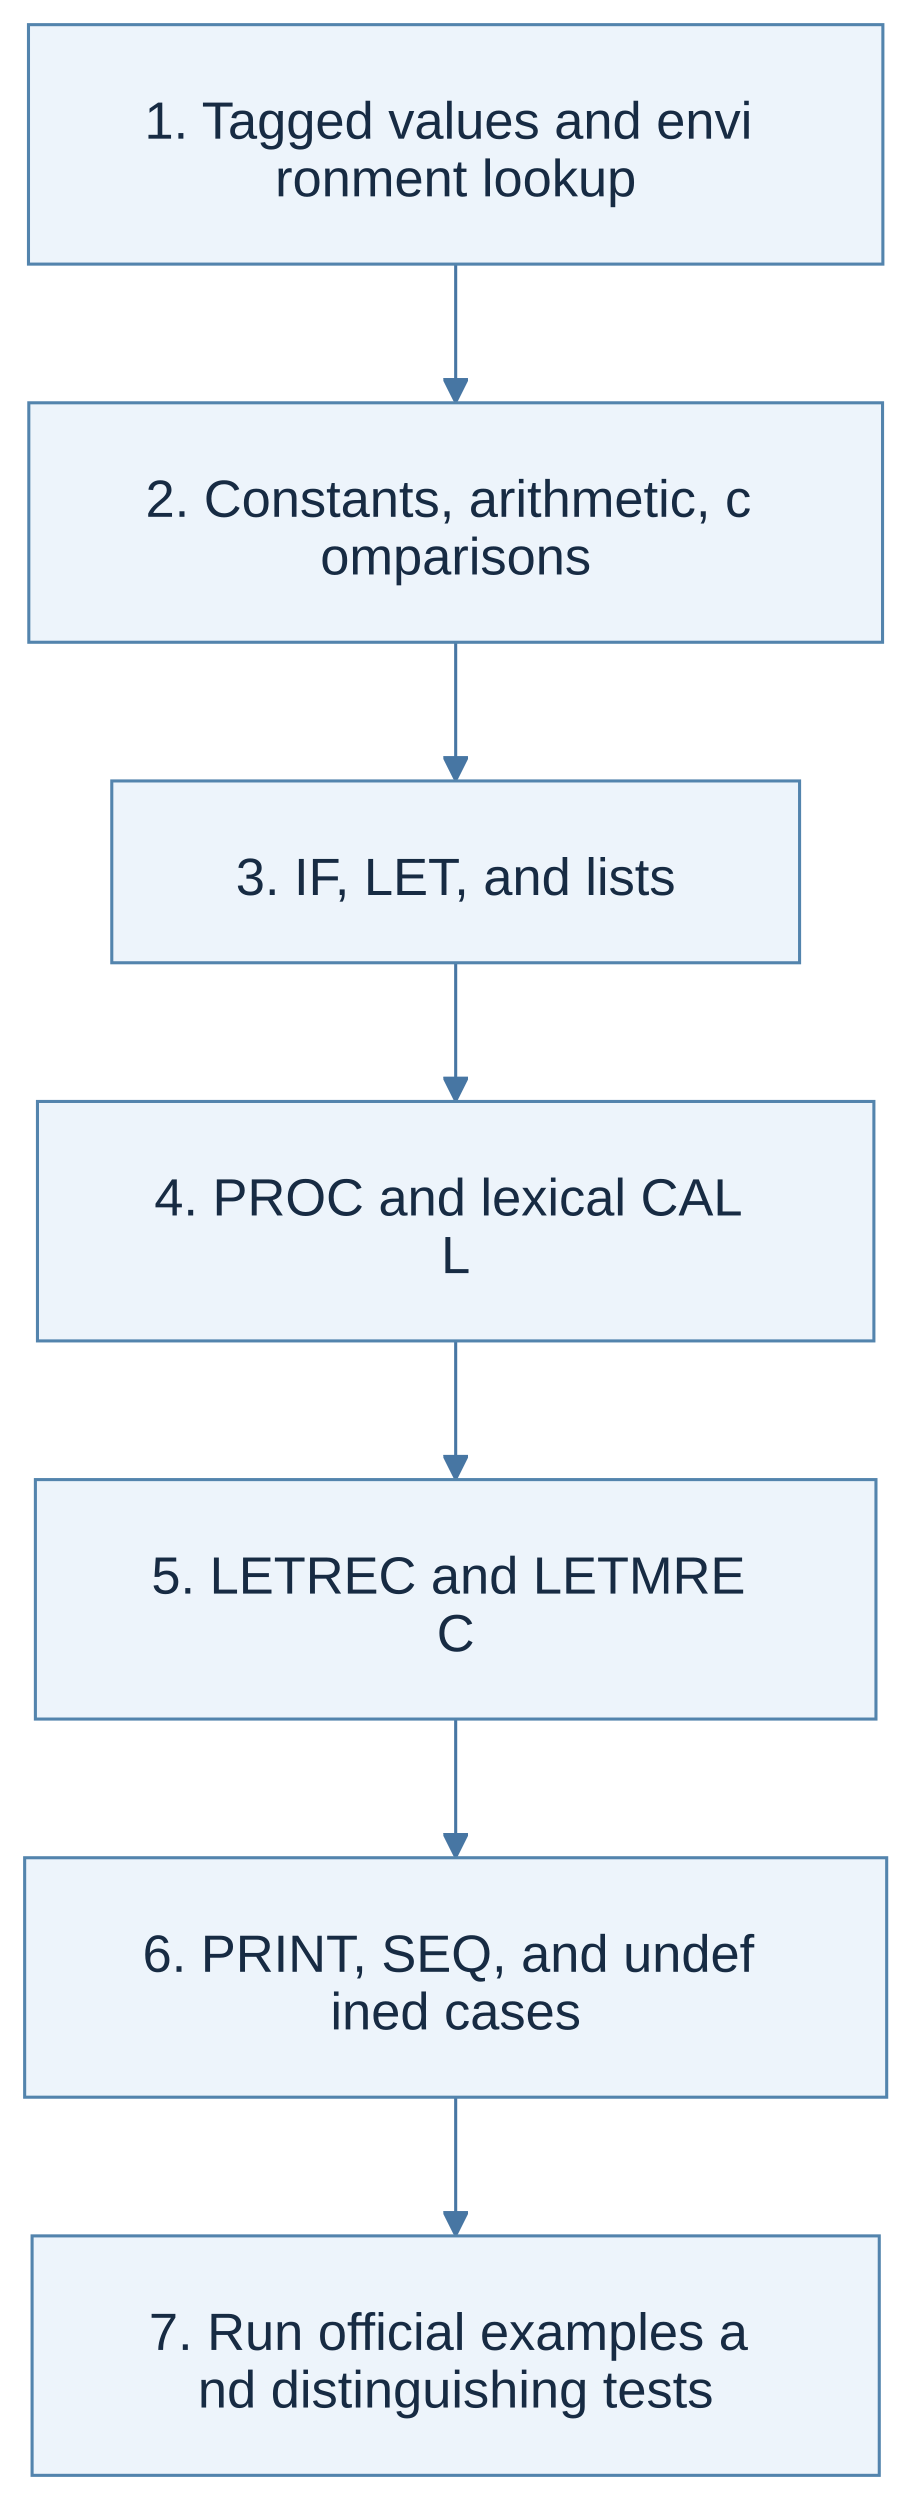
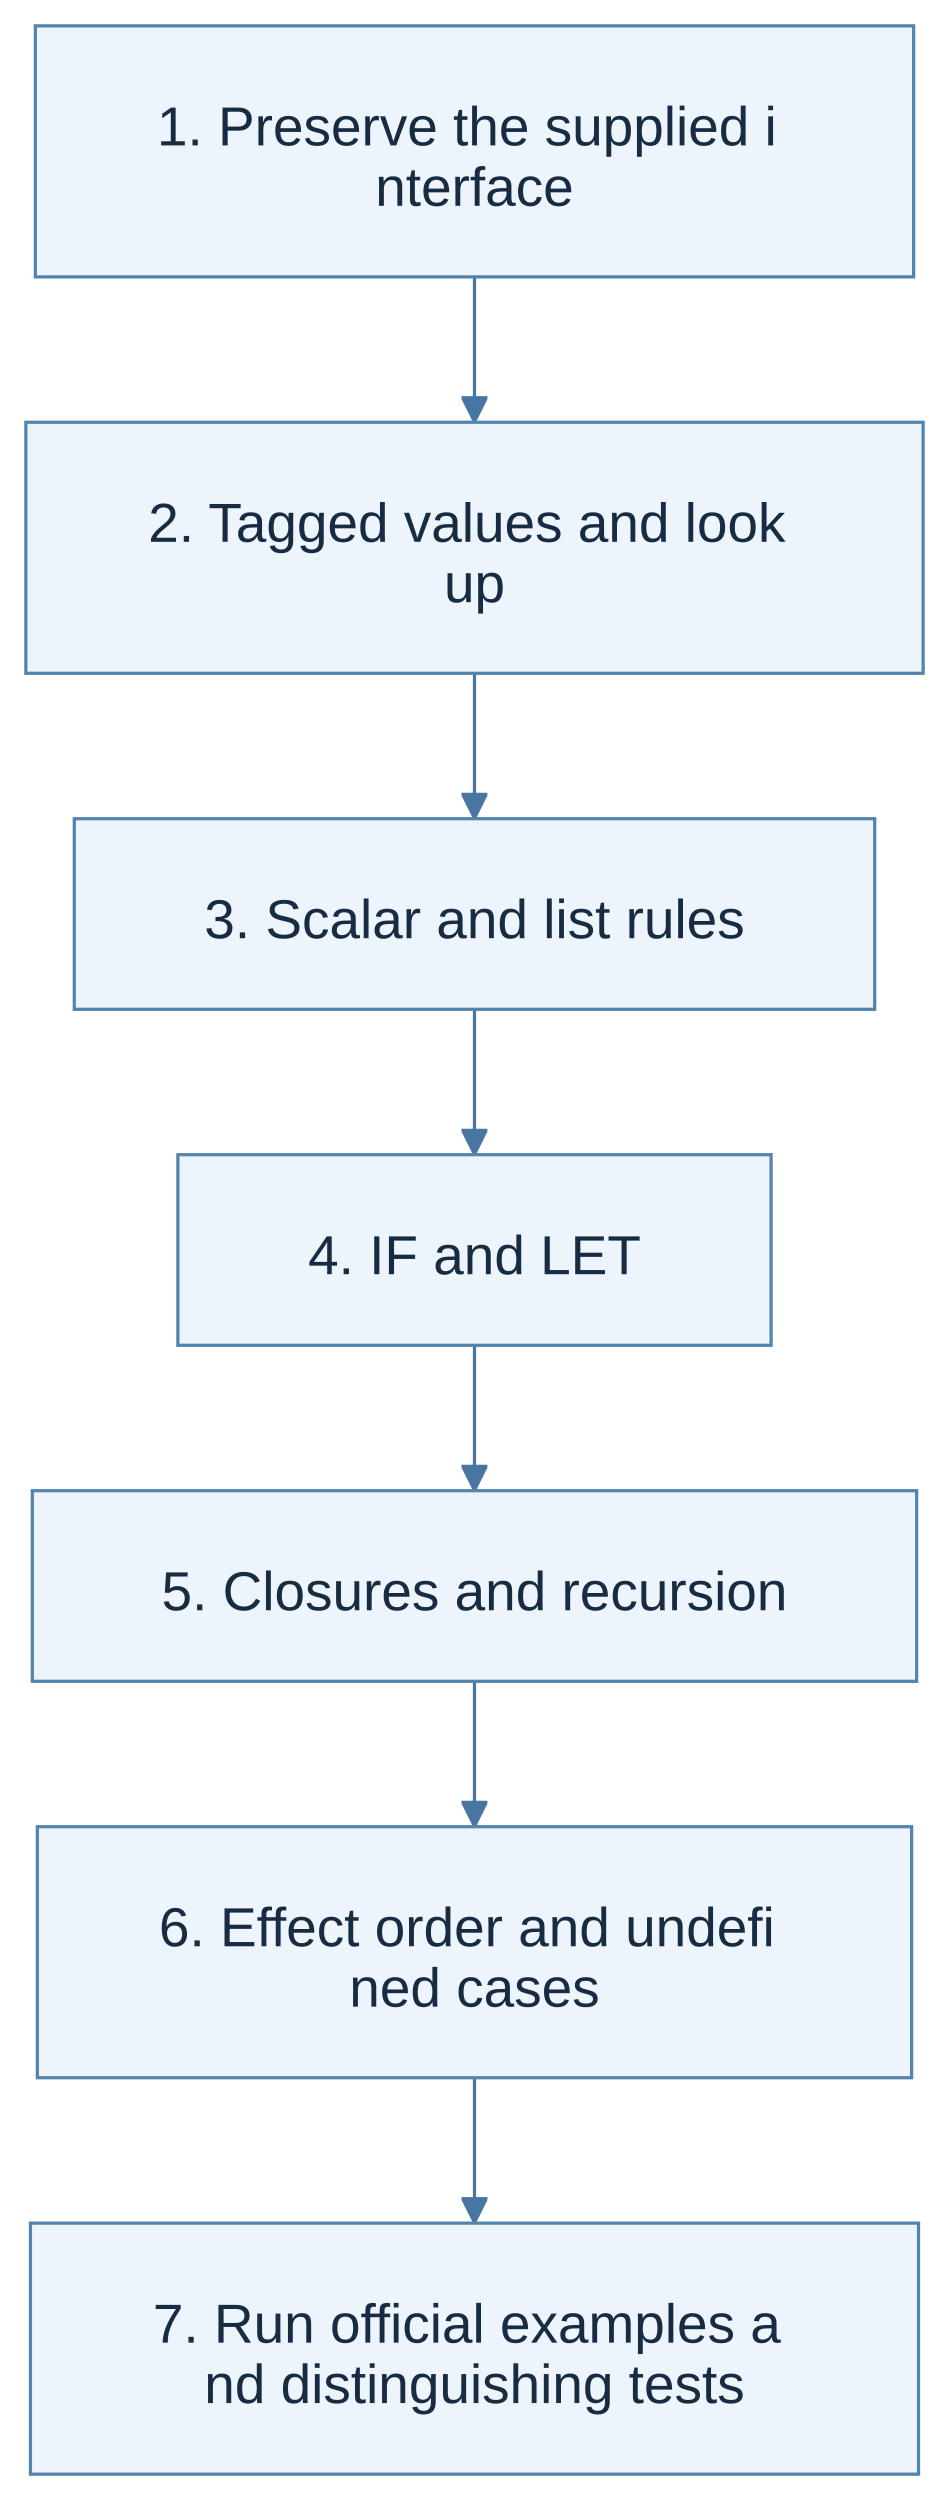
- <svg xmlns="http://www.w3.org/2000/svg" id="diagram25" width="295.715" class="flowchart" style="max-width: 295.715px;" viewBox="0 0 295.715 811.2" role="graphics-document document" aria-roledescription="flowchart-v2" aria-describedby="chart-desc-diagram25" aria-labelledby="chart-title-diagram25" height="811.2">
-   <style>#diagram25{font-family:Arial,sans-serif;font-size:17px;fill:#172b43;}@keyframes edge-animation-frame{from{stroke-dashoffset:0;}}@keyframes dash{to{stroke-dashoffset:0;}}#diagram25 .edge-animation-slow{stroke-dasharray:9,5!important;stroke-dashoffset:900;animation:dash 50s linear infinite;stroke-linecap:round;}#diagram25 .edge-animation-fast{stroke-dasharray:9,5!important;stroke-dashoffset:900;animation:dash 20s linear infinite;stroke-linecap:round;}#diagram25 .error-icon{fill:#f5f8fc;}#diagram25 .error-text{fill:#0a0703;stroke:#0a0703;}#diagram25 .edge-thickness-normal{stroke-width:1px;}#diagram25 .edge-thickness-thick{stroke-width:3.5px;}#diagram25 .edge-pattern-solid{stroke-dasharray:0;}#diagram25 .edge-thickness-invisible{stroke-width:0;fill:none;}#diagram25 .edge-pattern-dashed{stroke-dasharray:3;}#diagram25 .edge-pattern-dotted{stroke-dasharray:2;}#diagram25 .marker{fill:#4776a3;stroke:#4776a3;}#diagram25 .marker.cross{stroke:#4776a3;}#diagram25 svg{font-family:Arial,sans-serif;font-size:17px;}#diagram25 p{margin:0;}#diagram25 .label{font-family:Arial,sans-serif;color:#172b43;}#diagram25 .cluster-label text{fill:#0a0703;}#diagram25 .cluster-label span{color:#0a0703;}#diagram25 .cluster-label span p{background-color:transparent;}#diagram25 .label text,#diagram25 span{fill:#172b43;color:#172b43;}#diagram25 .node rect,#diagram25 .node circle,#diagram25 .node ellipse,#diagram25 .node polygon,#diagram25 .node path{fill:#edf4fb;stroke:#5384ad;stroke-width:1px;}#diagram25 .rough-node .label text,#diagram25 .node .label text,#diagram25 .image-shape .label,#diagram25 .icon-shape .label{text-anchor:middle;}#diagram25 .node .katex path{fill:#000;stroke:#000;stroke-width:1px;}#diagram25 .rough-node .label,#diagram25 .node .label,#diagram25 .image-shape .label,#diagram25 .icon-shape .label{text-align:center;}#diagram25 .node.clickable{cursor:pointer;}#diagram25 .root .anchor path{fill:#4776a3!important;stroke-width:0;stroke:#4776a3;}#diagram25 .arrowheadPath{fill:#0b0b0b;}#diagram25 .edgePath .path{stroke:#4776a3;stroke-width:2.0px;}#diagram25 .flowchart-link{stroke:#4776a3;fill:none;}#diagram25 .edgeLabel{background-color:#d7eafb;text-align:center;}#diagram25 .edgeLabel p{background-color:#d7eafb;}#diagram25 .edgeLabel rect{opacity:0.5;background-color:#d7eafb;fill:#d7eafb;}#diagram25 .labelBkg{background-color:rgba(215, 234, 251, 0.5);}#diagram25 .cluster rect{fill:#f5f8fc;stroke:hsl(214.286, 13.846%, 87.451%);stroke-width:1px;}#diagram25 .cluster text{fill:#0a0703;}#diagram25 .cluster span{color:#0a0703;}#diagram25 div.mermaidTooltip{position:absolute;text-align:center;max-width:200px;padding:2px;font-family:Arial,sans-serif;font-size:12px;background:#f5f8fc;border:1px solid hsl(214.286, 13.846%, 87.451%);border-radius:2px;pointer-events:none;z-index:100;}#diagram25 .flowchartTitleText{text-anchor:middle;font-size:18px;fill:#172b43;}#diagram25 rect.text{fill:none;stroke-width:0;}#diagram25 .icon-shape,#diagram25 .image-shape{background-color:#d7eafb;text-align:center;}#diagram25 .icon-shape p,#diagram25 .image-shape p{background-color:#d7eafb;padding:2px;}#diagram25 .icon-shape rect,#diagram25 .image-shape rect{opacity:0.5;background-color:#d7eafb;fill:#d7eafb;}#diagram25 .label-icon{display:inline-block;height:1em;overflow:visible;vertical-align:-0.125em;}#diagram25 .node .label-icon path{fill:currentColor;stroke:revert;stroke-width:revert;}#diagram25 :root{--mermaid-font-family:Arial,sans-serif;}</style>
+ <svg xmlns="http://www.w3.org/2000/svg" id="diagram80" width="293.727" class="flowchart" style="max-width: 293.727px;" viewBox="0 0 293.727 773.8" role="graphics-document document" aria-roledescription="flowchart-v2" aria-describedby="chart-desc-diagram80" aria-labelledby="chart-title-diagram80" height="773.8">
+   <style>#diagram80{font-family:Arial,sans-serif;font-size:17px;fill:#172b43;}@keyframes edge-animation-frame{from{stroke-dashoffset:0;}}@keyframes dash{to{stroke-dashoffset:0;}}#diagram80 .edge-animation-slow{stroke-dasharray:9,5!important;stroke-dashoffset:900;animation:dash 50s linear infinite;stroke-linecap:round;}#diagram80 .edge-animation-fast{stroke-dasharray:9,5!important;stroke-dashoffset:900;animation:dash 20s linear infinite;stroke-linecap:round;}#diagram80 .error-icon{fill:#f5f8fc;}#diagram80 .error-text{fill:#0a0703;stroke:#0a0703;}#diagram80 .edge-thickness-normal{stroke-width:1px;}#diagram80 .edge-thickness-thick{stroke-width:3.5px;}#diagram80 .edge-pattern-solid{stroke-dasharray:0;}#diagram80 .edge-thickness-invisible{stroke-width:0;fill:none;}#diagram80 .edge-pattern-dashed{stroke-dasharray:3;}#diagram80 .edge-pattern-dotted{stroke-dasharray:2;}#diagram80 .marker{fill:#4776a3;stroke:#4776a3;}#diagram80 .marker.cross{stroke:#4776a3;}#diagram80 svg{font-family:Arial,sans-serif;font-size:17px;}#diagram80 p{margin:0;}#diagram80 .label{font-family:Arial,sans-serif;color:#172b43;}#diagram80 .cluster-label text{fill:#0a0703;}#diagram80 .cluster-label span{color:#0a0703;}#diagram80 .cluster-label span p{background-color:transparent;}#diagram80 .label text,#diagram80 span{fill:#172b43;color:#172b43;}#diagram80 .node rect,#diagram80 .node circle,#diagram80 .node ellipse,#diagram80 .node polygon,#diagram80 .node path{fill:#edf4fb;stroke:#5384ad;stroke-width:1px;}#diagram80 .rough-node .label text,#diagram80 .node .label text,#diagram80 .image-shape .label,#diagram80 .icon-shape .label{text-anchor:middle;}#diagram80 .node .katex path{fill:#000;stroke:#000;stroke-width:1px;}#diagram80 .rough-node .label,#diagram80 .node .label,#diagram80 .image-shape .label,#diagram80 .icon-shape .label{text-align:center;}#diagram80 .node.clickable{cursor:pointer;}#diagram80 .root .anchor path{fill:#4776a3!important;stroke-width:0;stroke:#4776a3;}#diagram80 .arrowheadPath{fill:#0b0b0b;}#diagram80 .edgePath .path{stroke:#4776a3;stroke-width:2.0px;}#diagram80 .flowchart-link{stroke:#4776a3;fill:none;}#diagram80 .edgeLabel{background-color:#d7eafb;text-align:center;}#diagram80 .edgeLabel p{background-color:#d7eafb;}#diagram80 .edgeLabel rect{opacity:0.5;background-color:#d7eafb;fill:#d7eafb;}#diagram80 .labelBkg{background-color:rgba(215, 234, 251, 0.5);}#diagram80 .cluster rect{fill:#f5f8fc;stroke:hsl(214.286, 13.846%, 87.451%);stroke-width:1px;}#diagram80 .cluster text{fill:#0a0703;}#diagram80 .cluster span{color:#0a0703;}#diagram80 div.mermaidTooltip{position:absolute;text-align:center;max-width:200px;padding:2px;font-family:Arial,sans-serif;font-size:12px;background:#f5f8fc;border:1px solid hsl(214.286, 13.846%, 87.451%);border-radius:2px;pointer-events:none;z-index:100;}#diagram80 .flowchartTitleText{text-anchor:middle;font-size:18px;fill:#172b43;}#diagram80 rect.text{fill:none;stroke-width:0;}#diagram80 .icon-shape,#diagram80 .image-shape{background-color:#d7eafb;text-align:center;}#diagram80 .icon-shape p,#diagram80 .image-shape p{background-color:#d7eafb;padding:2px;}#diagram80 .icon-shape rect,#diagram80 .image-shape rect{opacity:0.5;background-color:#d7eafb;fill:#d7eafb;}#diagram80 .label-icon{display:inline-block;height:1em;overflow:visible;vertical-align:-0.125em;}#diagram80 .node .label-icon path{fill:currentColor;stroke:revert;stroke-width:revert;}#diagram80 :root{--mermaid-font-family:Arial,sans-serif;}</style>
  <g>
-     <marker id="diagram25_flowchart-v2-pointEnd" class="marker flowchart-v2" viewBox="0 0 10 10" refX="5" refY="5" markerUnits="userSpaceOnUse" markerWidth="8" markerHeight="8" orient="auto">
+     <marker id="diagram80_flowchart-v2-pointEnd" class="marker flowchart-v2" viewBox="0 0 10 10" refX="5" refY="5" markerUnits="userSpaceOnUse" markerWidth="8" markerHeight="8" orient="auto">
      <path d="M 0 0 L 10 5 L 0 10 z" class="arrowMarkerPath" style="stroke-width: 1; stroke-dasharray: 1, 0;" />
    </marker>
-     <marker id="diagram25_flowchart-v2-pointStart" class="marker flowchart-v2" viewBox="0 0 10 10" refX="4.5" refY="5" markerUnits="userSpaceOnUse" markerWidth="8" markerHeight="8" orient="auto">
+     <marker id="diagram80_flowchart-v2-pointStart" class="marker flowchart-v2" viewBox="0 0 10 10" refX="4.5" refY="5" markerUnits="userSpaceOnUse" markerWidth="8" markerHeight="8" orient="auto">
      <path d="M 0 5 L 10 10 L 10 0 z" class="arrowMarkerPath" style="stroke-width: 1; stroke-dasharray: 1, 0;" />
    </marker>
-     <marker id="diagram25_flowchart-v2-circleEnd" class="marker flowchart-v2" viewBox="0 0 10 10" refX="11" refY="5" markerUnits="userSpaceOnUse" markerWidth="11" markerHeight="11" orient="auto">
+     <marker id="diagram80_flowchart-v2-circleEnd" class="marker flowchart-v2" viewBox="0 0 10 10" refX="11" refY="5" markerUnits="userSpaceOnUse" markerWidth="11" markerHeight="11" orient="auto">
      <circle cx="5" cy="5" r="5" class="arrowMarkerPath" style="stroke-width: 1; stroke-dasharray: 1, 0;" />
    </marker>
-     <marker id="diagram25_flowchart-v2-circleStart" class="marker flowchart-v2" viewBox="0 0 10 10" refX="-1" refY="5" markerUnits="userSpaceOnUse" markerWidth="11" markerHeight="11" orient="auto">
+     <marker id="diagram80_flowchart-v2-circleStart" class="marker flowchart-v2" viewBox="0 0 10 10" refX="-1" refY="5" markerUnits="userSpaceOnUse" markerWidth="11" markerHeight="11" orient="auto">
      <circle cx="5" cy="5" r="5" class="arrowMarkerPath" style="stroke-width: 1; stroke-dasharray: 1, 0;" />
    </marker>
-     <marker id="diagram25_flowchart-v2-crossEnd" class="marker cross flowchart-v2" viewBox="0 0 11 11" refX="12" refY="5.2" markerUnits="userSpaceOnUse" markerWidth="11" markerHeight="11" orient="auto">
+     <marker id="diagram80_flowchart-v2-crossEnd" class="marker cross flowchart-v2" viewBox="0 0 11 11" refX="12" refY="5.2" markerUnits="userSpaceOnUse" markerWidth="11" markerHeight="11" orient="auto">
      <path d="M 1,1 l 9,9 M 10,1 l -9,9" class="arrowMarkerPath" style="stroke-width: 2; stroke-dasharray: 1, 0;" />
    </marker>
-     <marker id="diagram25_flowchart-v2-crossStart" class="marker cross flowchart-v2" viewBox="0 0 11 11" refX="-1" refY="5.2" markerUnits="userSpaceOnUse" markerWidth="11" markerHeight="11" orient="auto">
+     <marker id="diagram80_flowchart-v2-crossStart" class="marker cross flowchart-v2" viewBox="0 0 11 11" refX="-1" refY="5.2" markerUnits="userSpaceOnUse" markerWidth="11" markerHeight="11" orient="auto">
      <path d="M 1,1 l 9,9 M 10,1 l -9,9" class="arrowMarkerPath" style="stroke-width: 2; stroke-dasharray: 1, 0;" />
    </marker>
    <g class="root">
      <g class="clusters" />
      <g class="edgePaths">
-         <path d="M147.858,85.7L147.858,89.45C147.858,93.2,147.858,100.7,147.858,107.533C147.858,114.367,147.858,120.533,147.858,123.617L147.858,126.7" id="L_A_B_0" class="edge-thickness-normal edge-pattern-solid edge-thickness-normal edge-pattern-solid flowchart-link" style=";" data-edge="true" data-et="edge" data-id="L_A_B_0" data-points="W3sieCI6MTQ3Ljg1NzY2NjAxNTYyNSwieSI6ODUuNjk5OTk2OTQ4MjQyMTl9LHsieCI6MTQ3Ljg1NzY2NjAxNTYyNSwieSI6MTA4LjE5OTk5Njk0ODI0MjE5fSx7IngiOjE0Ny44NTc2NjYwMTU2MjUsInkiOjEzMC42OTk5OTY5NDgyNDIyfV0=" marker-end="url(#diagram25_flowchart-v2-pointEnd)" />
-         <path d="M147.858,208.4L147.858,212.15C147.858,215.9,147.858,223.4,147.858,230.233C147.858,237.067,147.858,243.233,147.858,246.317L147.858,249.4" id="L_B_C_0" class="edge-thickness-normal edge-pattern-solid edge-thickness-normal edge-pattern-solid flowchart-link" style=";" data-edge="true" data-et="edge" data-id="L_B_C_0" data-points="W3sieCI6MTQ3Ljg1NzY2NjAxNTYyNSwieSI6MjA4LjM5OTk5Mzg5NjQ4NDM4fSx7IngiOjE0Ny44NTc2NjYwMTU2MjUsInkiOjIzMC44OTk5OTM4OTY0ODQzOH0seyJ4IjoxNDcuODU3NjY2MDE1NjI1LCJ5IjoyNTMuMzk5OTkzODk2NDg0Mzh9XQ==" marker-end="url(#diagram25_flowchart-v2-pointEnd)" />
-         <path d="M147.858,312.4L147.858,316.15C147.858,319.9,147.858,327.4,147.858,334.233C147.858,341.067,147.858,347.233,147.858,350.317L147.858,353.4" id="L_C_D_0" class="edge-thickness-normal edge-pattern-solid edge-thickness-normal edge-pattern-solid flowchart-link" style=";" data-edge="true" data-et="edge" data-id="L_C_D_0" data-points="W3sieCI6MTQ3Ljg1NzY2NjAxNTYyNSwieSI6MzEyLjM5OTk5Mzg5NjQ4NDR9LHsieCI6MTQ3Ljg1NzY2NjAxNTYyNSwieSI6MzM0Ljg5OTk5Mzg5NjQ4NDR9LHsieCI6MTQ3Ljg1NzY2NjAxNTYyNSwieSI6MzU3LjM5OTk5Mzg5NjQ4NDR9XQ==" marker-end="url(#diagram25_flowchart-v2-pointEnd)" />
-         <path d="M147.858,435.1L147.858,438.85C147.858,442.6,147.858,450.1,147.858,456.933C147.858,463.767,147.858,469.933,147.858,473.017L147.858,476.1" id="L_D_E_0" class="edge-thickness-normal edge-pattern-solid edge-thickness-normal edge-pattern-solid flowchart-link" style=";" data-edge="true" data-et="edge" data-id="L_D_E_0" data-points="W3sieCI6MTQ3Ljg1NzY2NjAxNTYyNSwieSI6NDM1LjA5OTk5MDg0NDcyNjU2fSx7IngiOjE0Ny44NTc2NjYwMTU2MjUsInkiOjQ1Ny41OTk5OTA4NDQ3MjY1Nn0seyJ4IjoxNDcuODU3NjY2MDE1NjI1LCJ5Ijo0ODAuMDk5OTkwODQ0NzI2NTZ9XQ==" marker-end="url(#diagram25_flowchart-v2-pointEnd)" />
-         <path d="M147.858,557.8L147.858,561.55C147.858,565.3,147.858,572.8,147.858,579.633C147.858,586.467,147.858,592.633,147.858,595.717L147.858,598.8" id="L_E_F_0" class="edge-thickness-normal edge-pattern-solid edge-thickness-normal edge-pattern-solid flowchart-link" style=";" data-edge="true" data-et="edge" data-id="L_E_F_0" data-points="W3sieCI6MTQ3Ljg1NzY2NjAxNTYyNSwieSI6NTU3Ljc5OTk4Nzc5Mjk2ODh9LHsieCI6MTQ3Ljg1NzY2NjAxNTYyNSwieSI6NTgwLjI5OTk4Nzc5Mjk2ODh9LHsieCI6MTQ3Ljg1NzY2NjAxNTYyNSwieSI6NjAyLjc5OTk4Nzc5Mjk2ODh9XQ==" marker-end="url(#diagram25_flowchart-v2-pointEnd)" />
-         <path d="M147.858,680.5L147.858,684.25C147.858,688,147.858,695.5,147.858,702.333C147.858,709.167,147.858,715.333,147.858,718.417L147.858,721.5" id="L_F_G_0" class="edge-thickness-normal edge-pattern-solid edge-thickness-normal edge-pattern-solid flowchart-link" style=";" data-edge="true" data-et="edge" data-id="L_F_G_0" data-points="W3sieCI6MTQ3Ljg1NzY2NjAxNTYyNSwieSI6NjgwLjQ5OTk4NDc0MTIxMDl9LHsieCI6MTQ3Ljg1NzY2NjAxNTYyNSwieSI6NzAyLjk5OTk4NDc0MTIxMDl9LHsieCI6MTQ3Ljg1NzY2NjAxNTYyNSwieSI6NzI1LjQ5OTk4NDc0MTIxMDl9XQ==" marker-end="url(#diagram25_flowchart-v2-pointEnd)" />
+         <path d="M146.863,85.7L146.863,89.45C146.863,93.2,146.863,100.7,146.863,107.533C146.863,114.367,146.863,120.533,146.863,123.617L146.863,126.7" id="L_A_B_0" class="edge-thickness-normal edge-pattern-solid edge-thickness-normal edge-pattern-solid flowchart-link" style=";" data-edge="true" data-et="edge" data-id="L_A_B_0" data-points="W3sieCI6MTQ2Ljg2MzI4MTI1LCJ5Ijo4NS42OTk5OTY5NDgyNDIxOX0seyJ4IjoxNDYuODYzMjgxMjUsInkiOjEwOC4xOTk5OTY5NDgyNDIxOX0seyJ4IjoxNDYuODYzMjgxMjUsInkiOjEzMC42OTk5OTY5NDgyNDIyfV0=" marker-end="url(#diagram80_flowchart-v2-pointEnd)" />
+         <path d="M146.863,208.4L146.863,212.15C146.863,215.9,146.863,223.4,146.863,230.233C146.863,237.067,146.863,243.233,146.863,246.317L146.863,249.4" id="L_B_C_0" class="edge-thickness-normal edge-pattern-solid edge-thickness-normal edge-pattern-solid flowchart-link" style=";" data-edge="true" data-et="edge" data-id="L_B_C_0" data-points="W3sieCI6MTQ2Ljg2MzI4MTI1LCJ5IjoyMDguMzk5OTkzODk2NDg0Mzh9LHsieCI6MTQ2Ljg2MzI4MTI1LCJ5IjoyMzAuODk5OTkzODk2NDg0Mzh9LHsieCI6MTQ2Ljg2MzI4MTI1LCJ5IjoyNTMuMzk5OTkzODk2NDg0Mzh9XQ==" marker-end="url(#diagram80_flowchart-v2-pointEnd)" />
+         <path d="M146.863,312.4L146.863,316.15C146.863,319.9,146.863,327.4,146.863,334.233C146.863,341.067,146.863,347.233,146.863,350.317L146.863,353.4" id="L_C_D_0" class="edge-thickness-normal edge-pattern-solid edge-thickness-normal edge-pattern-solid flowchart-link" style=";" data-edge="true" data-et="edge" data-id="L_C_D_0" data-points="W3sieCI6MTQ2Ljg2MzI4MTI1LCJ5IjozMTIuMzk5OTkzODk2NDg0NH0seyJ4IjoxNDYuODYzMjgxMjUsInkiOjMzNC44OTk5OTM4OTY0ODQ0fSx7IngiOjE0Ni44NjMyODEyNSwieSI6MzU3LjM5OTk5Mzg5NjQ4NDR9XQ==" marker-end="url(#diagram80_flowchart-v2-pointEnd)" />
+         <path d="M146.863,416.4L146.863,420.15C146.863,423.9,146.863,431.4,146.863,438.233C146.863,445.067,146.863,451.233,146.863,454.317L146.863,457.4" id="L_D_E_0" class="edge-thickness-normal edge-pattern-solid edge-thickness-normal edge-pattern-solid flowchart-link" style=";" data-edge="true" data-et="edge" data-id="L_D_E_0" data-points="W3sieCI6MTQ2Ljg2MzI4MTI1LCJ5Ijo0MTYuMzk5OTkzODk2NDg0NH0seyJ4IjoxNDYuODYzMjgxMjUsInkiOjQzOC44OTk5OTM4OTY0ODQ0fSx7IngiOjE0Ni44NjMyODEyNSwieSI6NDYxLjM5OTk5Mzg5NjQ4NDR9XQ==" marker-end="url(#diagram80_flowchart-v2-pointEnd)" />
+         <path d="M146.863,520.4L146.863,524.15C146.863,527.9,146.863,535.4,146.863,542.233C146.863,549.067,146.863,555.233,146.863,558.317L146.863,561.4" id="L_E_F_0" class="edge-thickness-normal edge-pattern-solid edge-thickness-normal edge-pattern-solid flowchart-link" style=";" data-edge="true" data-et="edge" data-id="L_E_F_0" data-points="W3sieCI6MTQ2Ljg2MzI4MTI1LCJ5Ijo1MjAuMzk5OTkzODk2NDg0NH0seyJ4IjoxNDYuODYzMjgxMjUsInkiOjU0Mi44OTk5OTM4OTY0ODQ0fSx7IngiOjE0Ni44NjMyODEyNSwieSI6NTY1LjM5OTk5Mzg5NjQ4NDR9XQ==" marker-end="url(#diagram80_flowchart-v2-pointEnd)" />
+         <path d="M146.863,643.1L146.863,646.85C146.863,650.6,146.863,658.1,146.863,664.933C146.863,671.767,146.863,677.933,146.863,681.017L146.863,684.1" id="L_F_G_0" class="edge-thickness-normal edge-pattern-solid edge-thickness-normal edge-pattern-solid flowchart-link" style=";" data-edge="true" data-et="edge" data-id="L_F_G_0" data-points="W3sieCI6MTQ2Ljg2MzI4MTI1LCJ5Ijo2NDMuMDk5OTkwODQ0NzI2Nn0seyJ4IjoxNDYuODYzMjgxMjUsInkiOjY2NS41OTk5OTA4NDQ3MjY2fSx7IngiOjE0Ni44NjMyODEyNSwieSI6Njg4LjA5OTk5MDg0NDcyNjZ9XQ==" marker-end="url(#diagram80_flowchart-v2-pointEnd)" />
      </g>
      <g class="edgeLabels">
        <g>
          <rect class="background" style="stroke: none" />
        </g>
        <g>
          <rect class="background" style="stroke: none" />
        </g>
        <g>
          <rect class="background" style="stroke: none" />
        </g>
        <g>
          <rect class="background" style="stroke: none" />
        </g>
        <g>
          <rect class="background" style="stroke: none" />
        </g>
        <g>
          <rect class="background" style="stroke: none" />
        </g>
        <g class="edgeLabel">
          <g class="label" data-id="L_A_B_0" transform="translate(0, 0)">
            <text y="-10.1">
              <tspan class="text-outer-tspan" x="0" y="-0.1em" dy="1.1em" />
            </text>
          </g>
        </g>
        <g class="edgeLabel">
          <g class="label" data-id="L_B_C_0" transform="translate(0, 0)">
            <text y="-10.1">
              <tspan class="text-outer-tspan" x="0" y="-0.1em" dy="1.1em" />
            </text>
          </g>
        </g>
        <g class="edgeLabel">
          <g class="label" data-id="L_C_D_0" transform="translate(0, 0)">
            <text y="-10.1">
              <tspan class="text-outer-tspan" x="0" y="-0.1em" dy="1.1em" />
            </text>
          </g>
        </g>
        <g class="edgeLabel">
          <g class="label" data-id="L_D_E_0" transform="translate(0, 0)">
            <text y="-10.1">
              <tspan class="text-outer-tspan" x="0" y="-0.1em" dy="1.1em" />
            </text>
          </g>
        </g>
        <g class="edgeLabel">
          <g class="label" data-id="L_E_F_0" transform="translate(0, 0)">
            <text y="-10.1">
              <tspan class="text-outer-tspan" x="0" y="-0.1em" dy="1.1em" />
            </text>
          </g>
        </g>
        <g class="edgeLabel">
          <g class="label" data-id="L_F_G_0" transform="translate(0, 0)">
            <text y="-10.1">
              <tspan class="text-outer-tspan" x="0" y="-0.1em" dy="1.1em" />
            </text>
          </g>
        </g>
      </g>
      <g class="nodes">
-         <g class="node default" id="flowchart-A-0" transform="translate(147.8577, 46.85)">
-           <rect class="basic label-container" style="" x="-138.617" y="-38.85" width="277.234" height="77.7" />
-           <g class="label" style="" transform="translate(0, -18.85)">
-             <rect />
-             <g>
-               <rect class="background" style="stroke: none" />
-               <text y="-10.1" style="">
-                 <tspan class="text-outer-tspan" x="0" y="-0.1em" dy="1.1em">
-                   <tspan font-style="normal" class="text-inner-tspan" font-weight="normal">1. Tagged values and envi</tspan>
-                 </tspan>
-                 <tspan class="text-outer-tspan" x="0" y="1em" dy="1.1em">
-                   <tspan font-style="normal" class="text-inner-tspan" font-weight="normal">ronment lookup</tspan>
-                 </tspan>
-               </text>
-             </g>
-           </g>
-         </g>
-         <g class="node default" id="flowchart-B-1" transform="translate(147.8577, 169.55)">
-           <rect class="basic label-container" style="" x="-138.51" y="-38.85" width="277.021" height="77.7" />
-           <g class="label" style="" transform="translate(0, -18.85)">
-             <rect />
-             <g>
-               <rect class="background" style="stroke: none" />
-               <text y="-10.1" style="">
-                 <tspan class="text-outer-tspan" x="0" y="-0.1em" dy="1.1em">
-                   <tspan font-style="normal" class="text-inner-tspan" font-weight="normal">2. Constants, arithmetic, c</tspan>
-                 </tspan>
-                 <tspan class="text-outer-tspan" x="0" y="1em" dy="1.1em">
-                   <tspan font-style="normal" class="text-inner-tspan" font-weight="normal">omparisons</tspan>
-                 </tspan>
-               </text>
-             </g>
-           </g>
-         </g>
-         <g class="node default" id="flowchart-C-3" transform="translate(147.8577, 282.9)">
-           <rect class="basic label-container" style="" x="-111.587" y="-29.5" width="223.174" height="59" />
+         <g class="node default" id="flowchart-A-0" transform="translate(146.8633, 46.85)">
+           <rect class="basic label-container" style="" x="-135.922" y="-38.85" width="271.844" height="77.7" />
+           <g class="label" style="" transform="translate(0, -18.85)">
+             <rect />
+             <g>
+               <rect class="background" style="stroke: none" />
+               <text y="-10.1" style="">
+                 <tspan class="text-outer-tspan" x="0" y="-0.1em" dy="1.1em">
+                   <tspan font-style="normal" class="text-inner-tspan" font-weight="normal">1. Preserve the supplied i</tspan>
+                 </tspan>
+                 <tspan class="text-outer-tspan" x="0" y="1em" dy="1.1em">
+                   <tspan font-style="normal" class="text-inner-tspan" font-weight="normal">nterface</tspan>
+                 </tspan>
+               </text>
+             </g>
+           </g>
+         </g>
+         <g class="node default" id="flowchart-B-1" transform="translate(146.8633, 169.55)">
+           <rect class="basic label-container" style="" x="-138.863" y="-38.85" width="277.727" height="77.7" />
+           <g class="label" style="" transform="translate(0, -18.85)">
+             <rect />
+             <g>
+               <rect class="background" style="stroke: none" />
+               <text y="-10.1" style="">
+                 <tspan class="text-outer-tspan" x="0" y="-0.1em" dy="1.1em">
+                   <tspan font-style="normal" class="text-inner-tspan" font-weight="normal">2. Tagged values and look</tspan>
+                 </tspan>
+                 <tspan class="text-outer-tspan" x="0" y="1em" dy="1.1em">
+                   <tspan font-style="normal" class="text-inner-tspan" font-weight="normal">up</tspan>
+                 </tspan>
+               </text>
+             </g>
+           </g>
+         </g>
+         <g class="node default" id="flowchart-C-3" transform="translate(146.8633, 282.9)">
+           <rect class="basic label-container" style="" x="-123.872" y="-29.5" width="247.744" height="59" />
          <g class="label" style="" transform="translate(0, -9.5)">
            <rect />
            <g>
              <rect class="background" style="stroke: none" />
              <text y="-10.1" style="">
                <tspan class="text-outer-tspan" x="0" y="-0.1em" dy="1.1em">
-                   <tspan font-style="normal" class="text-inner-tspan" font-weight="normal">3. IF, LET, and lists</tspan>
-                 </tspan>
-               </text>
-             </g>
-           </g>
-         </g>
-         <g class="node default" id="flowchart-D-5" transform="translate(147.8577, 396.25)">
-           <rect class="basic label-container" style="" x="-135.703" y="-38.85" width="271.405" height="77.7" />
-           <g class="label" style="" transform="translate(0, -18.85)">
-             <rect />
-             <g>
-               <rect class="background" style="stroke: none" />
-               <text y="-10.1" style="">
-                 <tspan class="text-outer-tspan" x="0" y="-0.1em" dy="1.1em">
-                   <tspan font-style="normal" class="text-inner-tspan" font-weight="normal">4. PROC and lexical CAL</tspan>
-                 </tspan>
-                 <tspan class="text-outer-tspan" x="0" y="1em" dy="1.1em">
-                   <tspan font-style="normal" class="text-inner-tspan" font-weight="normal">L</tspan>
-                 </tspan>
-               </text>
-             </g>
-           </g>
-         </g>
-         <g class="node default" id="flowchart-E-7" transform="translate(147.8577, 518.95)">
-           <rect class="basic label-container" style="" x="-136.375" y="-38.85" width="272.75" height="77.7" />
-           <g class="label" style="" transform="translate(0, -18.85)">
-             <rect />
-             <g>
-               <rect class="background" style="stroke: none" />
-               <text y="-10.1" style="">
-                 <tspan class="text-outer-tspan" x="0" y="-0.1em" dy="1.1em">
-                   <tspan font-style="normal" class="text-inner-tspan" font-weight="normal">5. LETREC and LETMRE</tspan>
-                 </tspan>
-                 <tspan class="text-outer-tspan" x="0" y="1em" dy="1.1em">
-                   <tspan font-style="normal" class="text-inner-tspan" font-weight="normal">C</tspan>
-                 </tspan>
-               </text>
-             </g>
-           </g>
-         </g>
-         <g class="node default" id="flowchart-F-9" transform="translate(147.8577, 641.65)">
-           <rect class="basic label-container" style="" x="-139.858" y="-38.85" width="279.715" height="77.7" />
-           <g class="label" style="" transform="translate(0, -18.85)">
-             <rect />
-             <g>
-               <rect class="background" style="stroke: none" />
-               <text y="-10.1" style="">
-                 <tspan class="text-outer-tspan" x="0" y="-0.1em" dy="1.1em">
-                   <tspan font-style="normal" class="text-inner-tspan" font-weight="normal">6. PRINT, SEQ, and undef</tspan>
-                 </tspan>
-                 <tspan class="text-outer-tspan" x="0" y="1em" dy="1.1em">
-                   <tspan font-style="normal" class="text-inner-tspan" font-weight="normal">ined cases</tspan>
-                 </tspan>
-               </text>
-             </g>
-           </g>
-         </g>
-         <g class="node default" id="flowchart-G-11" transform="translate(147.8577, 764.35)">
+                   <tspan font-style="normal" class="text-inner-tspan" font-weight="normal">3. Scalar and list rules</tspan>
+                 </tspan>
+               </text>
+             </g>
+           </g>
+         </g>
+         <g class="node default" id="flowchart-D-5" transform="translate(146.8633, 386.9)">
+           <rect class="basic label-container" style="" x="-91.806" y="-29.5" width="183.612" height="59" />
+           <g class="label" style="" transform="translate(0, -9.5)">
+             <rect />
+             <g>
+               <rect class="background" style="stroke: none" />
+               <text y="-10.1" style="">
+                 <tspan class="text-outer-tspan" x="0" y="-0.1em" dy="1.1em">
+                   <tspan font-style="normal" class="text-inner-tspan" font-weight="normal">4. IF and LET</tspan>
+                 </tspan>
+               </text>
+             </g>
+           </g>
+         </g>
+         <g class="node default" id="flowchart-E-7" transform="translate(146.8633, 490.9)">
+           <rect class="basic label-container" style="" x="-136.859" y="-29.5" width="273.719" height="59" />
+           <g class="label" style="" transform="translate(0, -9.5)">
+             <rect />
+             <g>
+               <rect class="background" style="stroke: none" />
+               <text y="-10.1" style="">
+                 <tspan class="text-outer-tspan" x="0" y="-0.1em" dy="1.1em">
+                   <tspan font-style="normal" class="text-inner-tspan" font-weight="normal">5. Closures and recursion</tspan>
+                 </tspan>
+               </text>
+             </g>
+           </g>
+         </g>
+         <g class="node default" id="flowchart-F-9" transform="translate(146.8633, 604.25)">
+           <rect class="basic label-container" style="" x="-135.305" y="-38.85" width="270.609" height="77.7" />
+           <g class="label" style="" transform="translate(0, -18.85)">
+             <rect />
+             <g>
+               <rect class="background" style="stroke: none" />
+               <text y="-10.1" style="">
+                 <tspan class="text-outer-tspan" x="0" y="-0.1em" dy="1.1em">
+                   <tspan font-style="normal" class="text-inner-tspan" font-weight="normal">6. Effect order and undefi</tspan>
+                 </tspan>
+                 <tspan class="text-outer-tspan" x="0" y="1em" dy="1.1em">
+                   <tspan font-style="normal" class="text-inner-tspan" font-weight="normal">ned cases</tspan>
+                 </tspan>
+               </text>
+             </g>
+           </g>
+         </g>
+         <g class="node default" id="flowchart-G-11" transform="translate(146.8633, 726.95)">
          <rect class="basic label-container" style="" x="-137.446" y="-38.85" width="274.892" height="77.7" />
          <g class="label" style="" transform="translate(0, -18.85)">
            <rect />
            <g>
              <rect class="background" style="stroke: none" />
              <text y="-10.1" style="">
                <tspan class="text-outer-tspan" x="0" y="-0.1em" dy="1.1em">
                  <tspan font-style="normal" class="text-inner-tspan" font-weight="normal">7. Run official examples a</tspan>
                </tspan>
                <tspan class="text-outer-tspan" x="0" y="1em" dy="1.1em">
                  <tspan font-style="normal" class="text-inner-tspan" font-weight="normal">nd distinguishing tests</tspan>
                </tspan>
              </text>
            </g>
          </g>
        </g>
      </g>
    </g>
  </g>
</svg>
